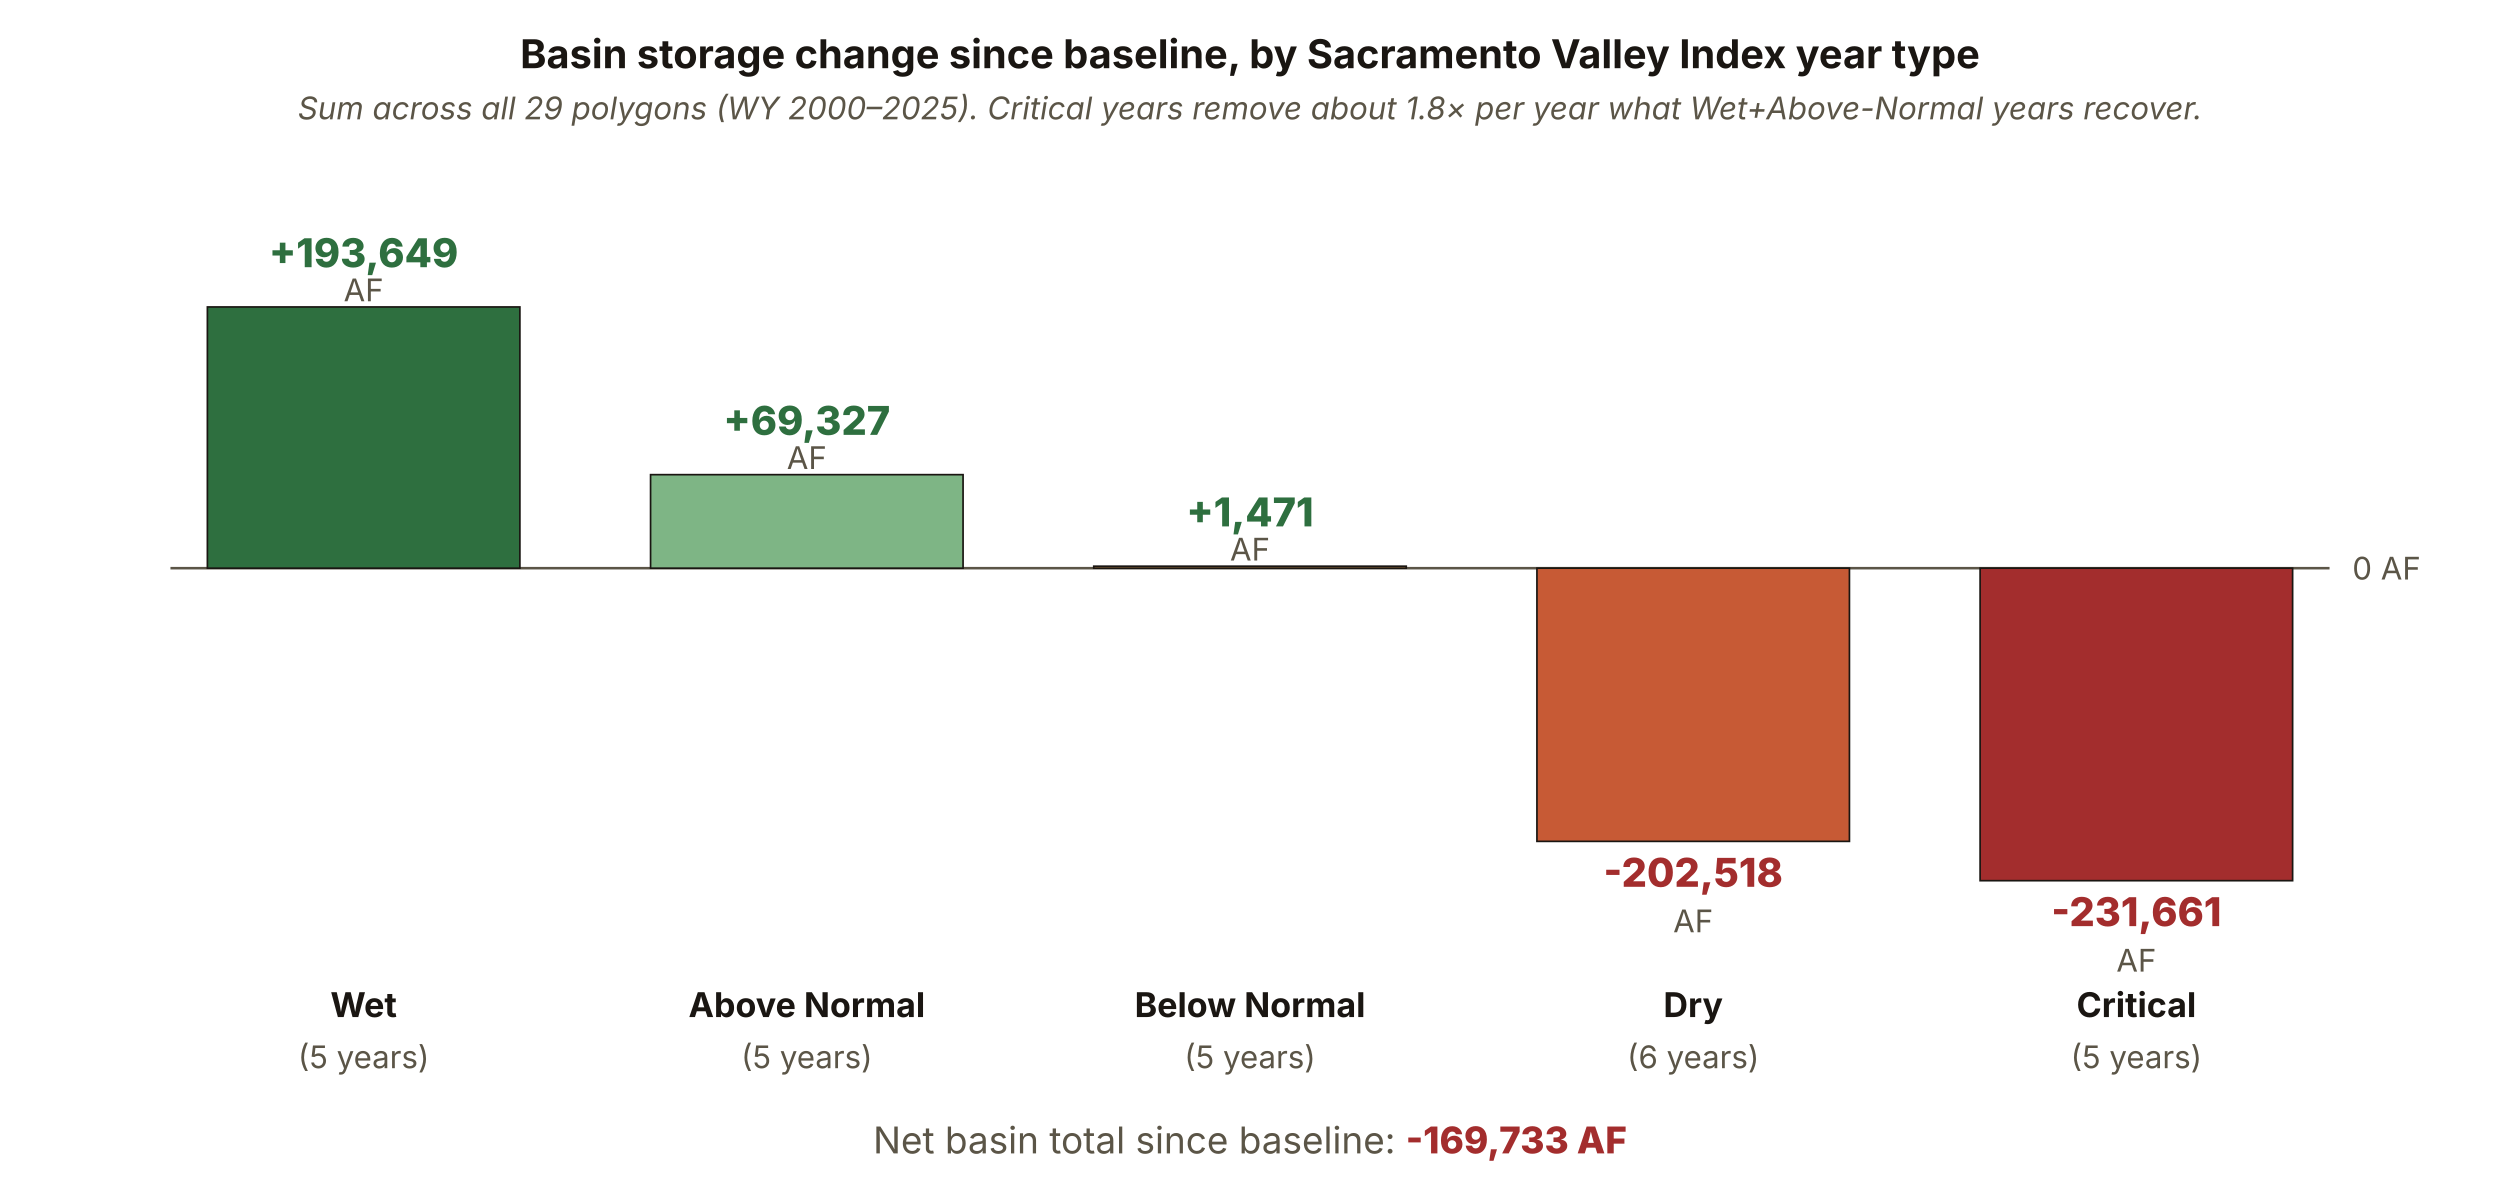
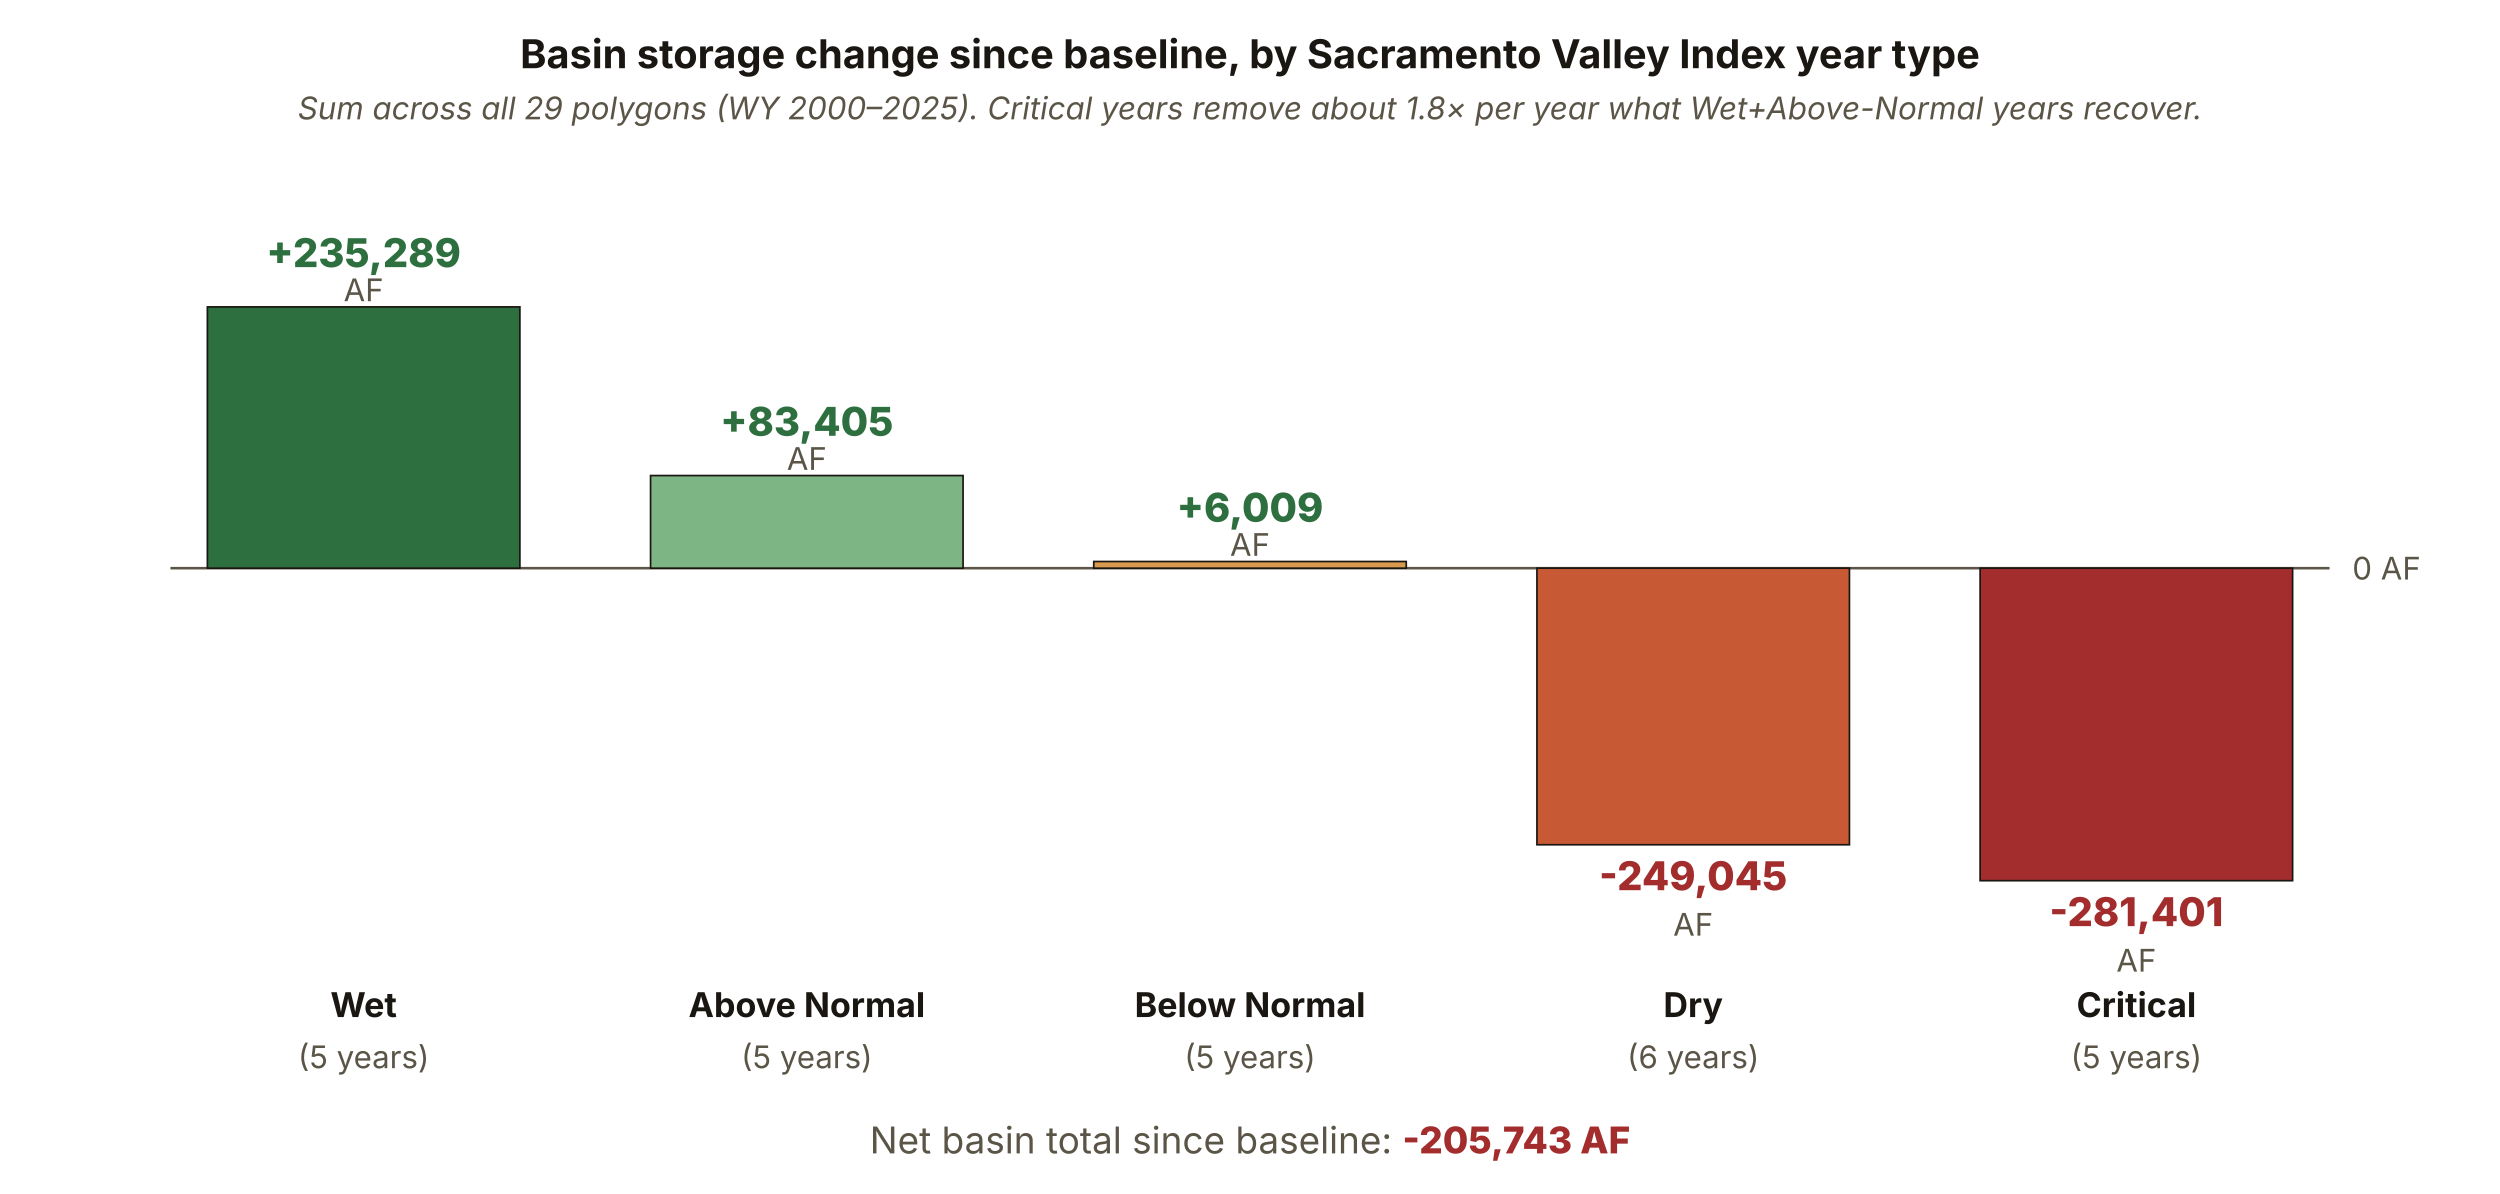
<svg xmlns="http://www.w3.org/2000/svg" viewBox="0 0 880 420" style="background:#fafaf7;font-family:'Inter',ui-sans-serif,system-ui;width:100%;height:auto;display:block;">
  <text x="440.0" y="24" text-anchor="middle" font-size="14" font-weight="700" fill="#1a1612">Basin storage change since baseline, by Sacramento Valley Index year type</text>
  <text x="440.0" y="42" text-anchor="middle" font-size="11" fill="#5b5547" font-style="italic">Sum across all 29 polygons (WY 2000–2025). Critical years remove about 1.8× per year what Wet+Above-Normal years recover.</text>
  <line x1="60" y1="200" x2="820" y2="200" stroke="#5b5547" stroke-width="0.9" />
  <text x="828" y="204" font-size="11" fill="#5b5547">0 AF</text>
-   <rect x="73.0" y="108.049" width="110" height="91.951" fill="#2e6f3f" stroke="#1a1612" stroke-width="0.6" />
-   <text x="128.0" y="94.049" text-anchor="middle" font-size="14" font-weight="800" fill="#2e6f3f">+193,649</text>
-   <text x="128.0" y="106.049" text-anchor="middle" font-size="11" fill="#5b5547">AF</text>
+   <rect x="73.0" y="108.025" width="110" height="91.975" fill="#2e6f3f" stroke="#1a1612" stroke-width="0.6" />
+   <text x="128.0" y="94.025" text-anchor="middle" font-size="14" font-weight="800" fill="#2e6f3f">+235,289</text>
+   <text x="128.0" y="106.025" text-anchor="middle" font-size="11" fill="#5b5547">AF</text>
  <text x="128.0" y="358" text-anchor="middle" font-size="12" font-weight="700" fill="#1a1612">Wet</text>
  <text x="128.0" y="376" text-anchor="middle" font-size="11" fill="#5b5547">(5 years)</text>
-   <rect x="229.0" y="167.081" width="110" height="32.919" fill="#7eb585" stroke="#1a1612" stroke-width="0.6" />
-   <text x="284.0" y="153.081" text-anchor="middle" font-size="14" font-weight="800" fill="#2e6f3f">+69,327</text>
-   <text x="284.0" y="165.081" text-anchor="middle" font-size="11" fill="#5b5547">AF</text>
+   <rect x="229.0" y="167.397" width="110" height="32.603" fill="#7eb585" stroke="#1a1612" stroke-width="0.6" />
+   <text x="284.0" y="153.397" text-anchor="middle" font-size="14" font-weight="800" fill="#2e6f3f">+83,405</text>
+   <text x="284.0" y="165.397" text-anchor="middle" font-size="11" fill="#5b5547">AF</text>
  <text x="284.0" y="358" text-anchor="middle" font-size="12" font-weight="700" fill="#1a1612">Above Normal</text>
  <text x="284.0" y="376" text-anchor="middle" font-size="11" fill="#5b5547">(5 years)</text>
-   <rect x="385.0" y="199.302" width="110" height="0.698" fill="#d99a4f" stroke="#1a1612" stroke-width="0.6" />
-   <text x="440.0" y="185.302" text-anchor="middle" font-size="14" font-weight="800" fill="#2e6f3f">+1,471</text>
-   <text x="440.0" y="197.302" text-anchor="middle" font-size="11" fill="#5b5547">AF</text>
+   <rect x="385.0" y="197.651" width="110" height="2.349" fill="#d99a4f" stroke="#1a1612" stroke-width="0.6" />
+   <text x="440.0" y="183.651" text-anchor="middle" font-size="14" font-weight="800" fill="#2e6f3f">+6,009</text>
+   <text x="440.0" y="195.651" text-anchor="middle" font-size="11" fill="#5b5547">AF</text>
  <text x="440.0" y="358" text-anchor="middle" font-size="12" font-weight="700" fill="#1a1612">Below Normal</text>
  <text x="440.0" y="376" text-anchor="middle" font-size="11" fill="#5b5547">(5 years)</text>
-   <rect x="541.0" y="200" width="110" height="96.162" fill="#c75a35" stroke="#1a1612" stroke-width="0.6" />
-   <text x="596.0" y="312.162" text-anchor="middle" font-size="14" font-weight="800" fill="#a32d2d">-202,518</text>
-   <text x="596.0" y="328.162" text-anchor="middle" font-size="11" fill="#5b5547">AF</text>
+   <rect x="541.0" y="200" width="110" height="97.352" fill="#c75a35" stroke="#1a1612" stroke-width="0.6" />
+   <text x="596.0" y="313.352" text-anchor="middle" font-size="14" font-weight="800" fill="#a32d2d">-249,045</text>
+   <text x="596.0" y="329.352" text-anchor="middle" font-size="11" fill="#5b5547">AF</text>
  <text x="596.0" y="358" text-anchor="middle" font-size="12" font-weight="700" fill="#1a1612">Dry</text>
  <text x="596.0" y="376" text-anchor="middle" font-size="11" fill="#5b5547">(6 years)</text>
  <rect x="697.0" y="200" width="110" height="110.0" fill="#a32d2d" stroke="#1a1612" stroke-width="0.6" />
-   <text x="752.0" y="326.0" text-anchor="middle" font-size="14" font-weight="800" fill="#a32d2d">-231,661</text>
+   <text x="752.0" y="326.0" text-anchor="middle" font-size="14" font-weight="800" fill="#a32d2d">-281,401</text>
  <text x="752.0" y="342.0" text-anchor="middle" font-size="11" fill="#5b5547">AF</text>
  <text x="752.0" y="358" text-anchor="middle" font-size="12" font-weight="700" fill="#1a1612">Critical</text>
  <text x="752.0" y="376" text-anchor="middle" font-size="11" fill="#5b5547">(5 years)</text>
-   <text x="440.0" y="406" text-anchor="middle" font-size="13" fill="#5b5547">Net basin total since baseline: <tspan font-weight="800" fill="#a32d2d">-169,733 AF</tspan>
+   <text x="440.0" y="406" text-anchor="middle" font-size="13" fill="#5b5547">Net basin total since baseline: <tspan font-weight="800" fill="#a32d2d">-205,743 AF</tspan>
  </text>
</svg>
